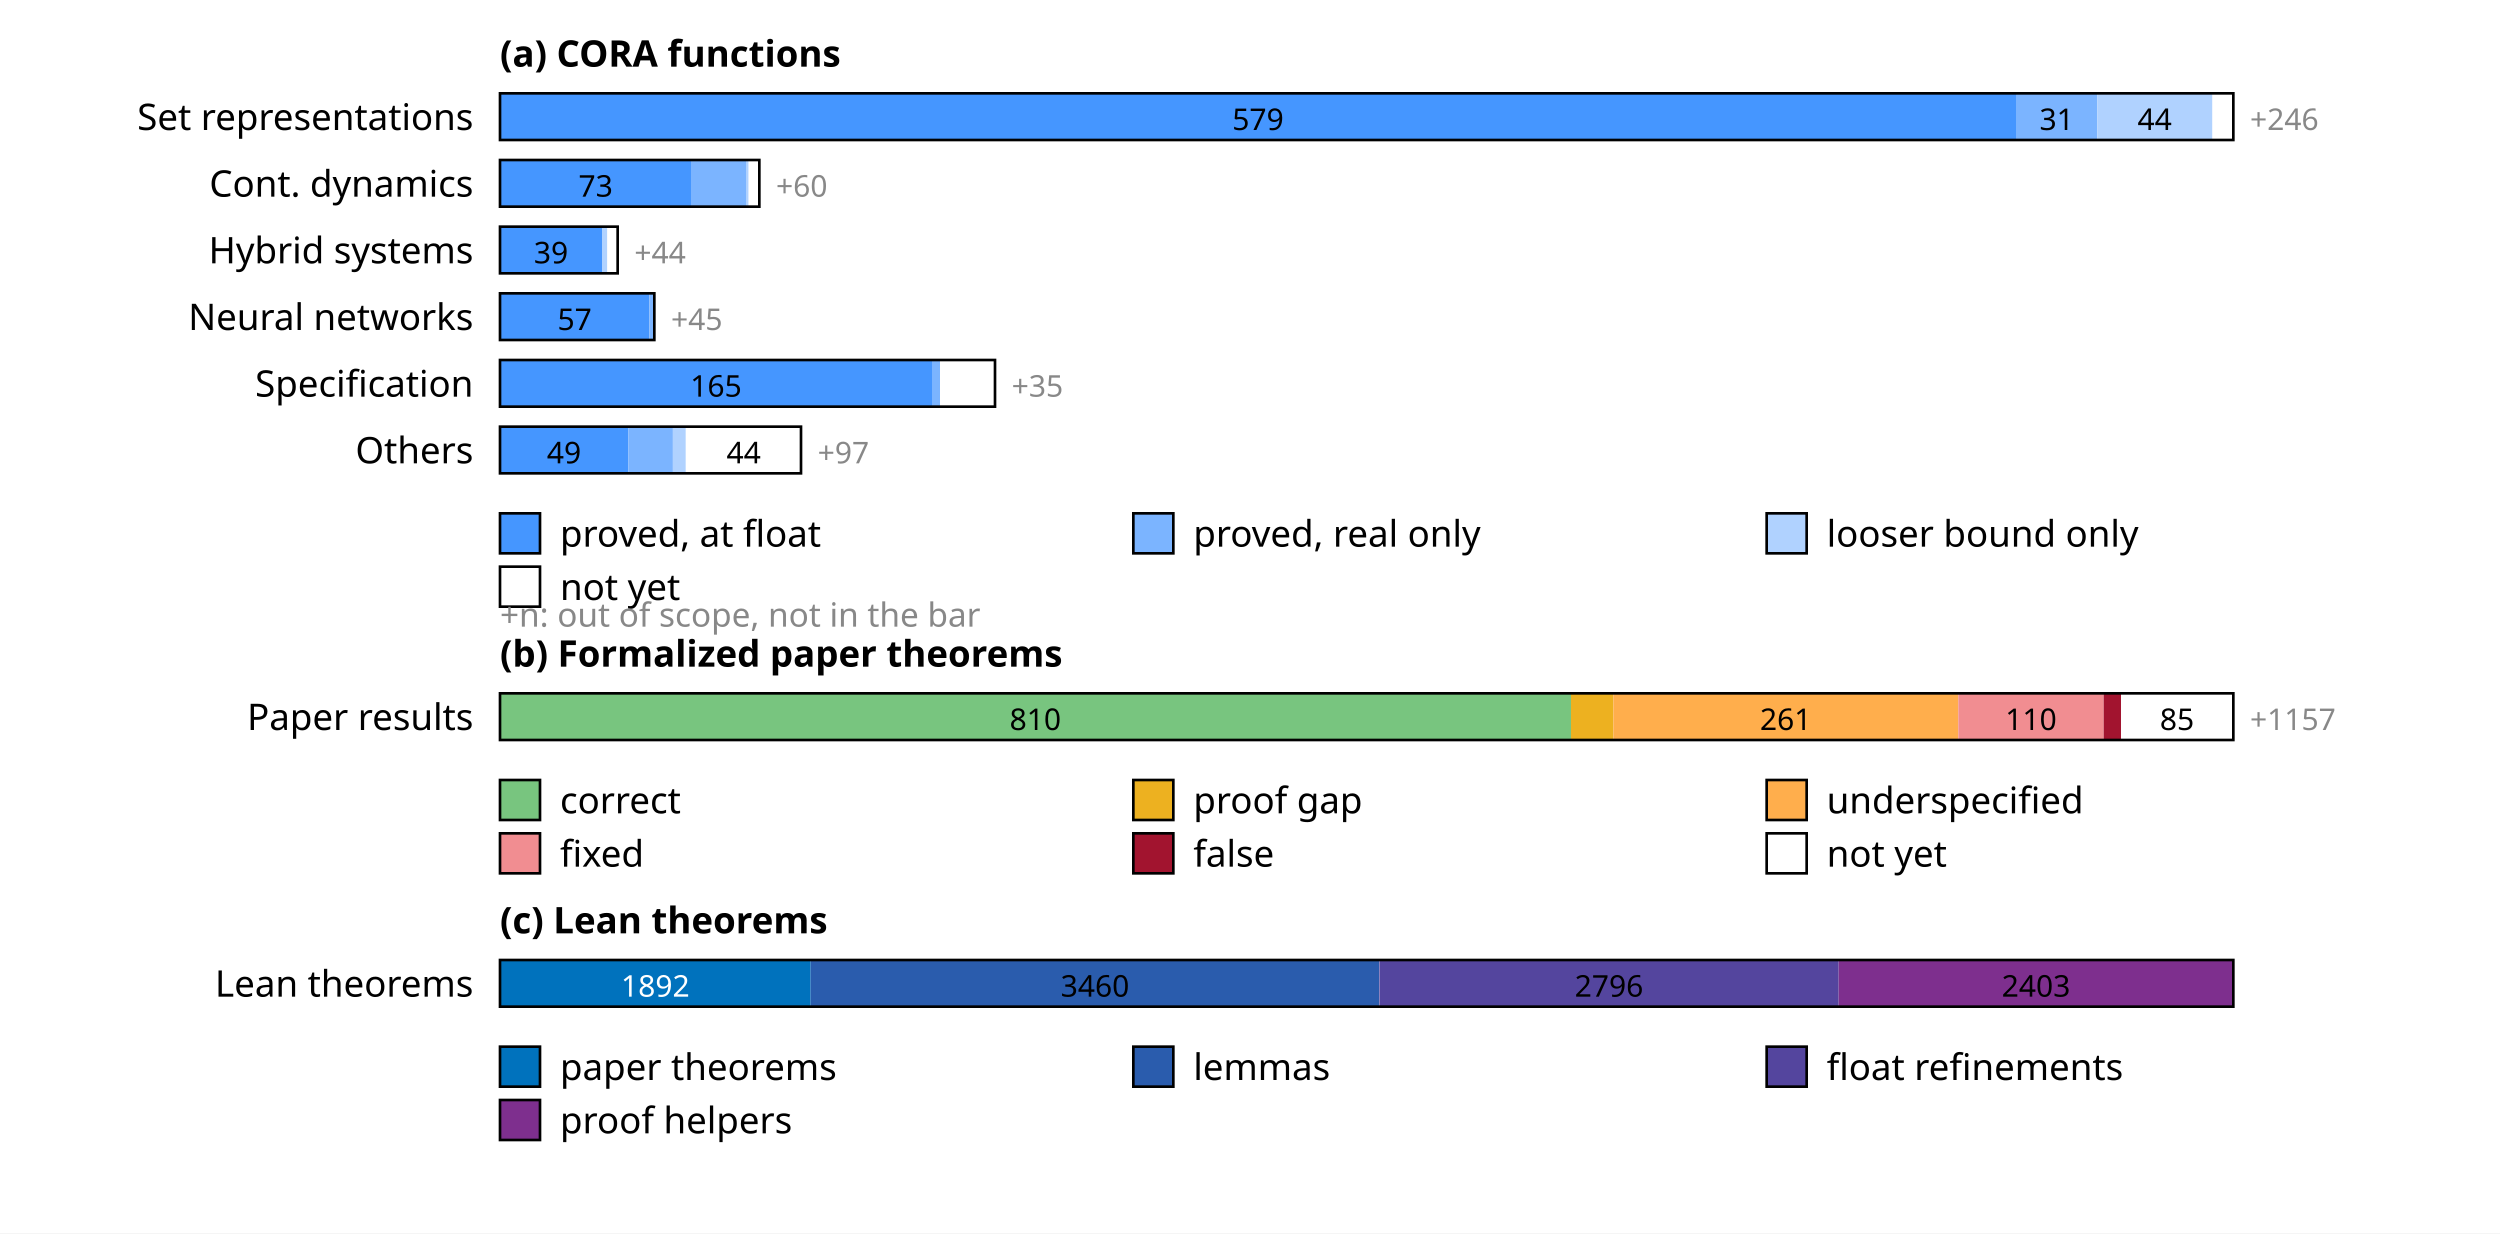
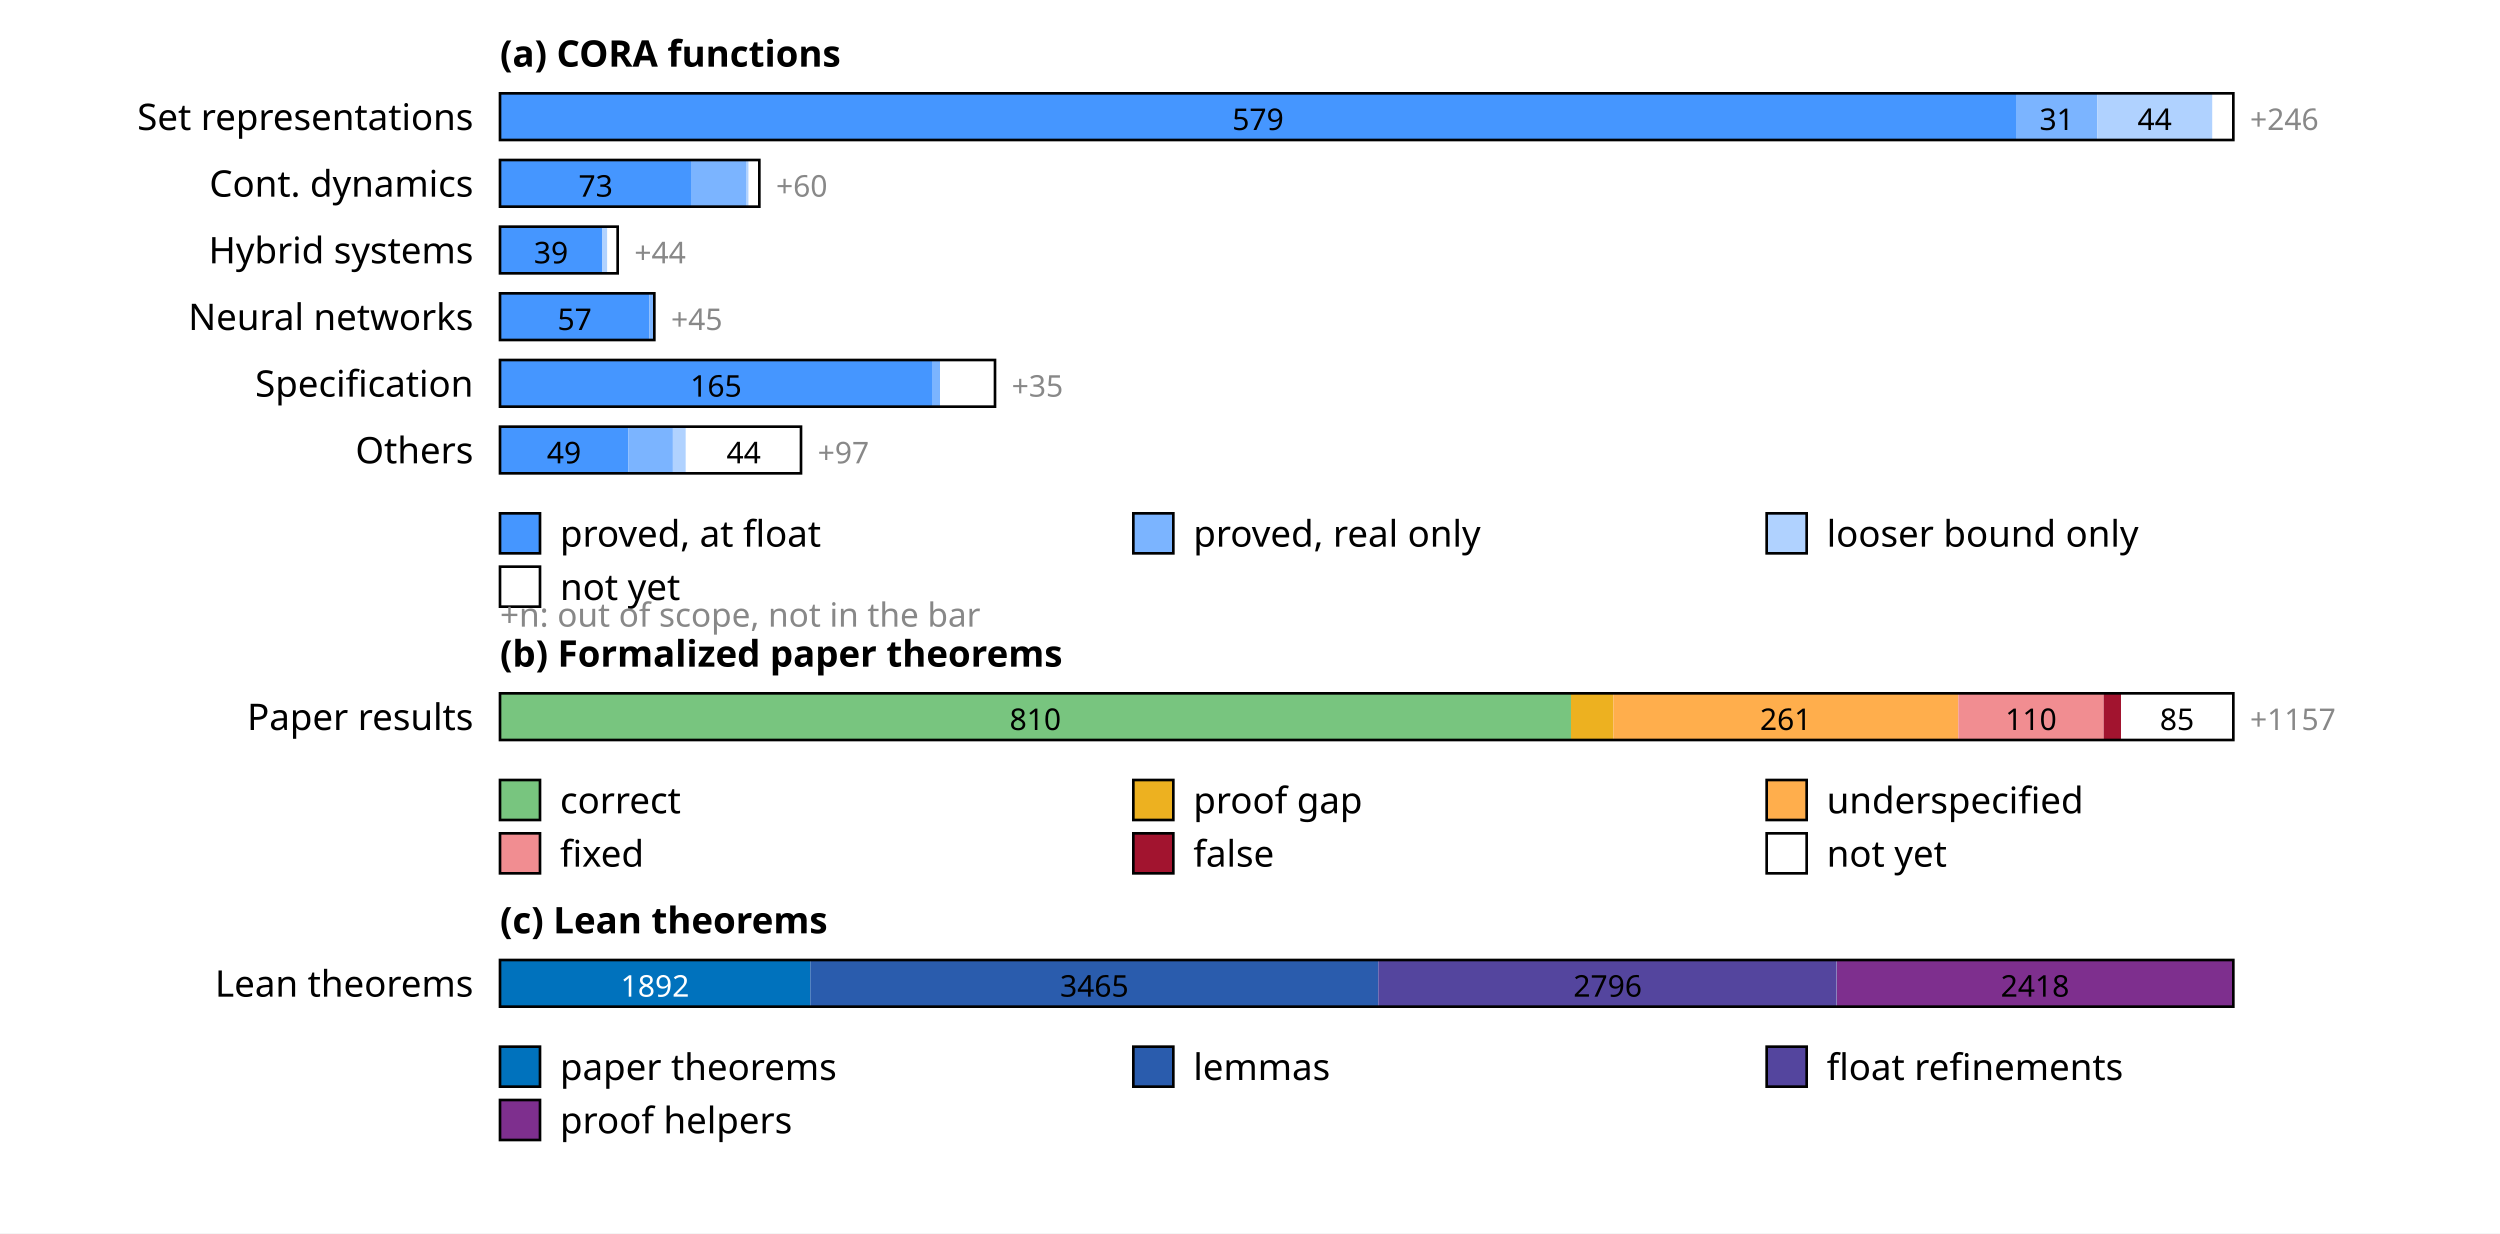
<svg xmlns="http://www.w3.org/2000/svg" width="750" height="370" font-family="sans-serif" font-size="11">
  <rect width="100%" height="100%" fill="white" />
  <text x="150" y="20" font-weight="bold">(a) CORA functions</text>
  <text x="142" y="39" text-anchor="end">Set representations</text>
  <rect x="150.0" y="28" width="454.8" height="14" fill="rgb(69,150,255)" />
  <text x="377.4" y="39" text-anchor="middle" font-size="9" fill="#000">579</text>
  <rect x="604.8" y="28" width="24.4" height="14" fill="rgb(123,180,255)" />
  <text x="617.0" y="39" text-anchor="middle" font-size="9" fill="#000">31</text>
  <rect x="629.2" y="28" width="34.6" height="14" fill="rgb(176,210,255)" />
  <text x="646.4" y="39" text-anchor="middle" font-size="9" fill="#000">44</text>
  <rect x="663.7" y="28" width="6.3" height="14" fill="rgb(255,255,255)" />
  <rect x="150" y="28" width="520.0" height="14" fill="none" stroke="#000" stroke-width="0.8" />
  <text x="675.0" y="39" font-size="9" fill="#888">+246</text>
  <text x="142" y="59" text-anchor="end">Cont. dynamics</text>
  <rect x="150.0" y="48" width="57.3" height="14" fill="rgb(69,150,255)" />
  <text x="178.7" y="59" text-anchor="middle" font-size="9" fill="#000">73</text>
  <rect x="207.3" y="48" width="16.5" height="14" fill="rgb(123,180,255)" />
  <rect x="223.8" y="48" width="0.8" height="14" fill="rgb(176,210,255)" />
  <rect x="224.6" y="48" width="3.1" height="14" fill="rgb(255,255,255)" />
  <rect x="150" y="48" width="77.8" height="14" fill="none" stroke="#000" stroke-width="0.8" />
  <text x="232.8" y="59" font-size="9" fill="#888">+60</text>
  <text x="142" y="79" text-anchor="end">Hybrid systems</text>
  <rect x="150.0" y="68" width="30.6" height="14" fill="rgb(69,150,255)" />
  <text x="165.3" y="79" text-anchor="middle" font-size="9" fill="#000">39</text>
  <rect x="180.6" y="68" width="1.6" height="14" fill="rgb(176,210,255)" />
  <rect x="182.2" y="68" width="3.1" height="14" fill="rgb(255,255,255)" />
  <rect x="150" y="68" width="35.3" height="14" fill="none" stroke="#000" stroke-width="0.8" />
  <text x="190.3" y="79" font-size="9" fill="#888">+44</text>
  <text x="142" y="99" text-anchor="end">Neural networks</text>
  <rect x="150.0" y="88" width="44.8" height="14" fill="rgb(69,150,255)" />
  <text x="172.4" y="99" text-anchor="middle" font-size="9" fill="#000">57</text>
  <rect x="194.8" y="88" width="1.6" height="14" fill="rgb(123,180,255)" />
  <rect x="150" y="88" width="46.3" height="14" fill="none" stroke="#000" stroke-width="0.8" />
  <text x="201.3" y="99" font-size="9" fill="#888">+45</text>
  <text x="142" y="119" text-anchor="end">Specification</text>
  <rect x="150.0" y="108" width="129.6" height="14" fill="rgb(69,150,255)" />
  <text x="214.8" y="119" text-anchor="middle" font-size="9" fill="#000">165</text>
  <rect x="279.6" y="108" width="2.4" height="14" fill="rgb(123,180,255)" />
  <rect x="282.0" y="108" width="16.5" height="14" fill="rgb(255,255,255)" />
  <rect x="150" y="108" width="148.5" height="14" fill="none" stroke="#000" stroke-width="0.8" />
  <text x="303.5" y="119" font-size="9" fill="#888">+35</text>
  <text x="142" y="139" text-anchor="end">Others</text>
  <rect x="150.0" y="128" width="38.5" height="14" fill="rgb(69,150,255)" />
  <text x="169.2" y="139" text-anchor="middle" font-size="9" fill="#000">49</text>
  <rect x="188.5" y="128" width="13.4" height="14" fill="rgb(123,180,255)" />
  <rect x="201.8" y="128" width="3.9" height="14" fill="rgb(176,210,255)" />
  <rect x="205.8" y="128" width="34.6" height="14" fill="rgb(255,255,255)" />
  <text x="223.1" y="139" text-anchor="middle" font-size="9" fill="#000">44</text>
  <rect x="150" y="128" width="90.3" height="14" fill="none" stroke="#000" stroke-width="0.8" />
  <text x="245.3" y="139" font-size="9" fill="#888">+97</text>
  <rect x="150" y="154" width="12" height="12" fill="rgb(69,150,255)" stroke="#000" stroke-width="0.8" />
  <text x="168" y="164">proved, at float</text>
  <rect x="340" y="154" width="12" height="12" fill="rgb(123,180,255)" stroke="#000" stroke-width="0.8" />
  <text x="358" y="164">proved, real only</text>
  <rect x="530" y="154" width="12" height="12" fill="rgb(176,210,255)" stroke="#000" stroke-width="0.8" />
  <text x="548" y="164">looser bound only</text>
  <rect x="150" y="170" width="12" height="12" fill="rgb(255,255,255)" stroke="#000" stroke-width="0.8" />
  <text x="168" y="180">not yet</text>
  <text x="150" y="188" font-size="10" fill="#888">+n: out of scope, not in the bar</text>
  <text x="150" y="200" font-weight="bold">(b) Formalized paper theorems</text>
  <text x="142" y="219" text-anchor="end">Paper results</text>
  <rect x="150.0" y="208" width="321.3" height="14" fill="rgb(120,197,127)" />
  <text x="310.6" y="219" text-anchor="middle" font-size="9" fill="#000">810</text>
  <rect x="471.3" y="208" width="12.7" height="14" fill="rgb(237,177,32)" />
  <rect x="484.0" y="208" width="103.5" height="14" fill="rgb(255,174,76)" />
  <text x="535.7" y="219" text-anchor="middle" font-size="9" fill="#000">261</text>
  <rect x="587.5" y="208" width="43.6" height="14" fill="rgb(241,141,145)" />
  <text x="609.3" y="219" text-anchor="middle" font-size="9" fill="#000">110</text>
  <rect x="631.1" y="208" width="5.2" height="14" fill="rgb(162,20,47)" />
  <rect x="636.3" y="208" width="33.7" height="14" fill="rgb(255,255,255)" />
  <text x="653.1" y="219" text-anchor="middle" font-size="9" fill="#000">85</text>
  <rect x="150" y="208" width="520.0" height="14" fill="none" stroke="#000" stroke-width="0.8" />
  <text x="675.0" y="219" font-size="9" fill="#888">+1157</text>
  <rect x="150" y="234" width="12" height="12" fill="rgb(120,197,127)" stroke="#000" stroke-width="0.8" />
  <text x="168" y="244">correct</text>
  <rect x="340" y="234" width="12" height="12" fill="rgb(237,177,32)" stroke="#000" stroke-width="0.8" />
  <text x="358" y="244">proof gap</text>
  <rect x="530" y="234" width="12" height="12" fill="rgb(255,174,76)" stroke="#000" stroke-width="0.8" />
  <text x="548" y="244">underspecified</text>
  <rect x="150" y="250" width="12" height="12" fill="rgb(241,141,145)" stroke="#000" stroke-width="0.8" />
  <text x="168" y="260">fixed</text>
  <rect x="340" y="250" width="12" height="12" fill="rgb(162,20,47)" stroke="#000" stroke-width="0.8" />
  <text x="358" y="260">false</text>
  <rect x="530" y="250" width="12" height="12" fill="rgb(255,255,255)" stroke="#000" stroke-width="0.8" />
  <text x="548" y="260">not yet</text>
  <text x="150" y="280" font-weight="bold">(c) Lean theorems</text>
  <text x="142" y="299" text-anchor="end">Lean theorems</text>
-   <rect x="150.0" y="288" width="93.2" height="14" fill="rgb(0,114,189)" />
-   <text x="196.6" y="299" text-anchor="middle" font-size="9" fill="#fff">1892</text>
-   <rect x="243.2" y="288" width="170.5" height="14" fill="rgb(42,92,173)" />
-   <text x="328.5" y="299" text-anchor="middle" font-size="9" fill="#000">3460</text>
-   <rect x="413.8" y="288" width="137.8" height="14" fill="rgb(84,69,158)" />
-   <text x="482.7" y="299" text-anchor="middle" font-size="9" fill="#000">2796</text>
-   <rect x="551.6" y="288" width="118.4" height="14" fill="rgb(126,47,142)" />
-   <text x="610.8" y="299" text-anchor="middle" font-size="9" fill="#000">2403</text>
+   <rect x="150.0" y="288" width="93.1" height="14" fill="rgb(0,114,189)" />
+   <text x="196.5" y="299" text-anchor="middle" font-size="9" fill="#fff">1892</text>
+   <rect x="243.1" y="288" width="170.4" height="14" fill="rgb(42,92,173)" />
+   <text x="328.3" y="299" text-anchor="middle" font-size="9" fill="#000">3465</text>
+   <rect x="413.5" y="288" width="137.5" height="14" fill="rgb(84,69,158)" />
+   <text x="482.3" y="299" text-anchor="middle" font-size="9" fill="#000">2796</text>
+   <rect x="551.1" y="288" width="118.9" height="14" fill="rgb(126,47,142)" />
+   <text x="610.5" y="299" text-anchor="middle" font-size="9" fill="#000">2418</text>
  <rect x="150" y="288" width="520.0" height="14" fill="none" stroke="#000" stroke-width="0.8" />
  <rect x="150" y="314" width="12" height="12" fill="rgb(0,114,189)" stroke="#000" stroke-width="0.8" />
  <text x="168" y="324">paper theorems</text>
  <rect x="340" y="314" width="12" height="12" fill="rgb(42,92,173)" stroke="#000" stroke-width="0.8" />
  <text x="358" y="324">lemmas</text>
  <rect x="530" y="314" width="12" height="12" fill="rgb(84,69,158)" stroke="#000" stroke-width="0.8" />
  <text x="548" y="324">float refinements</text>
  <rect x="150" y="330" width="12" height="12" fill="rgb(126,47,142)" stroke="#000" stroke-width="0.8" />
  <text x="168" y="340">proof helpers</text>
</svg>
